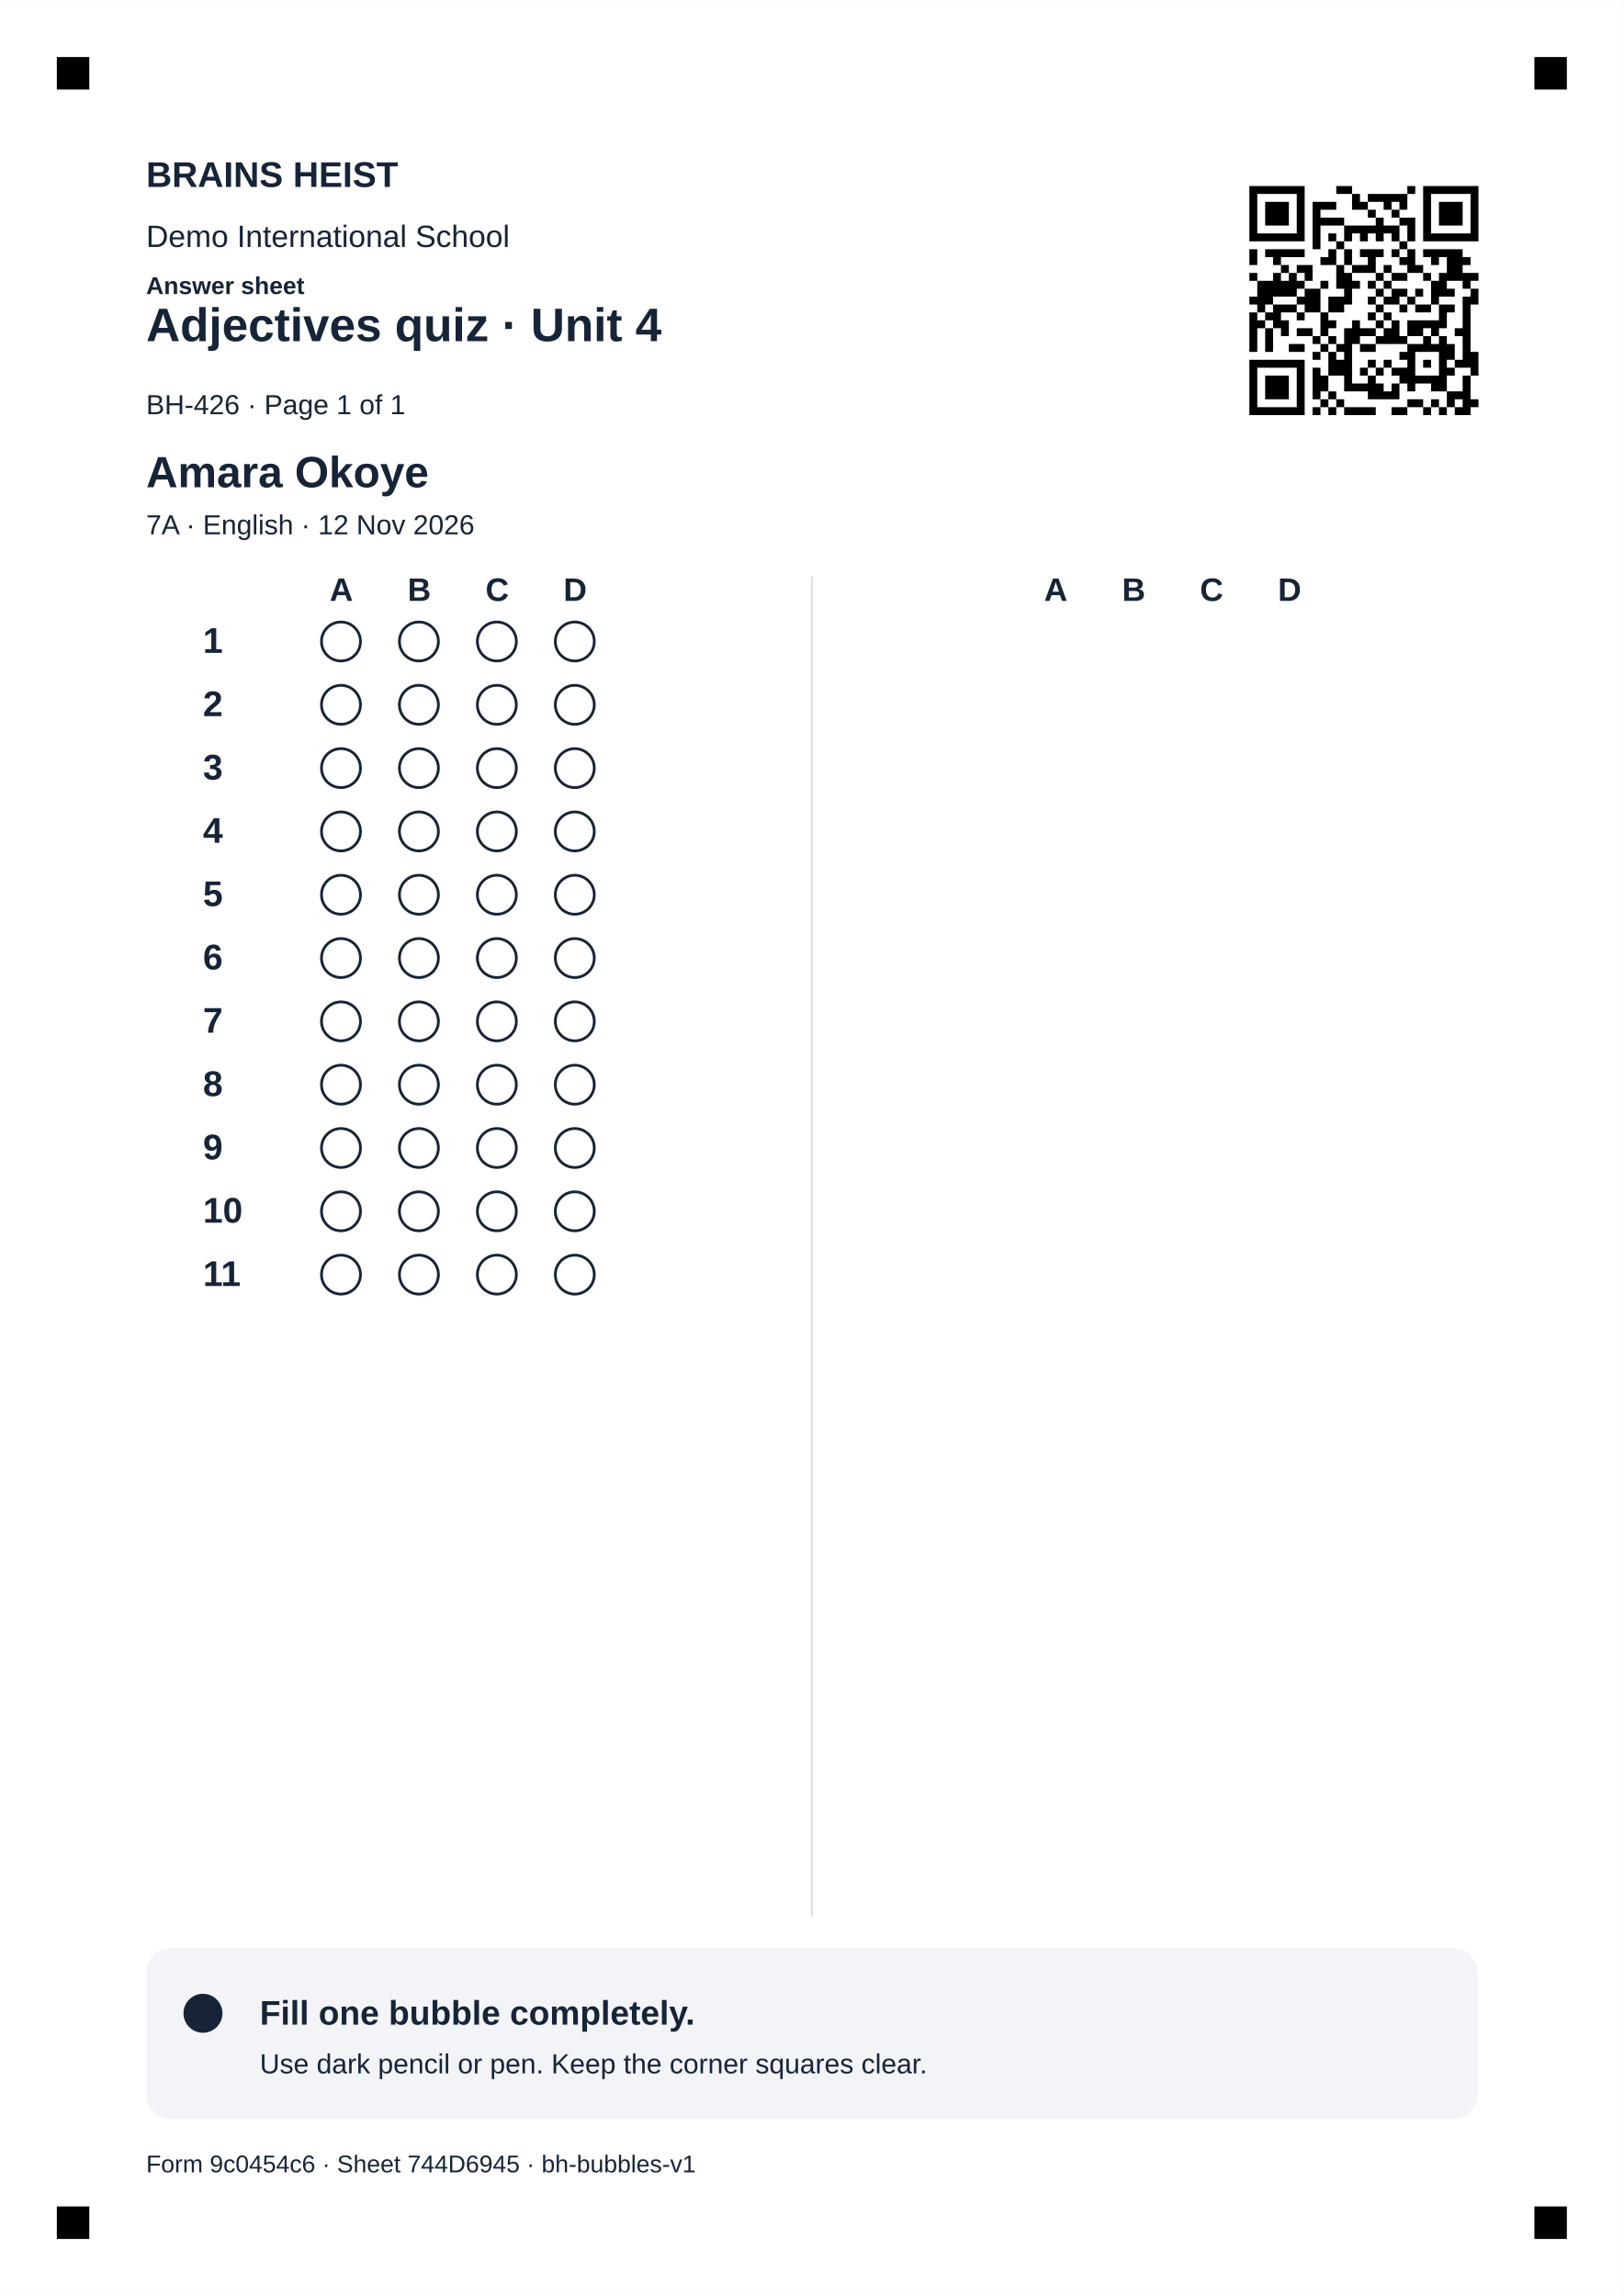
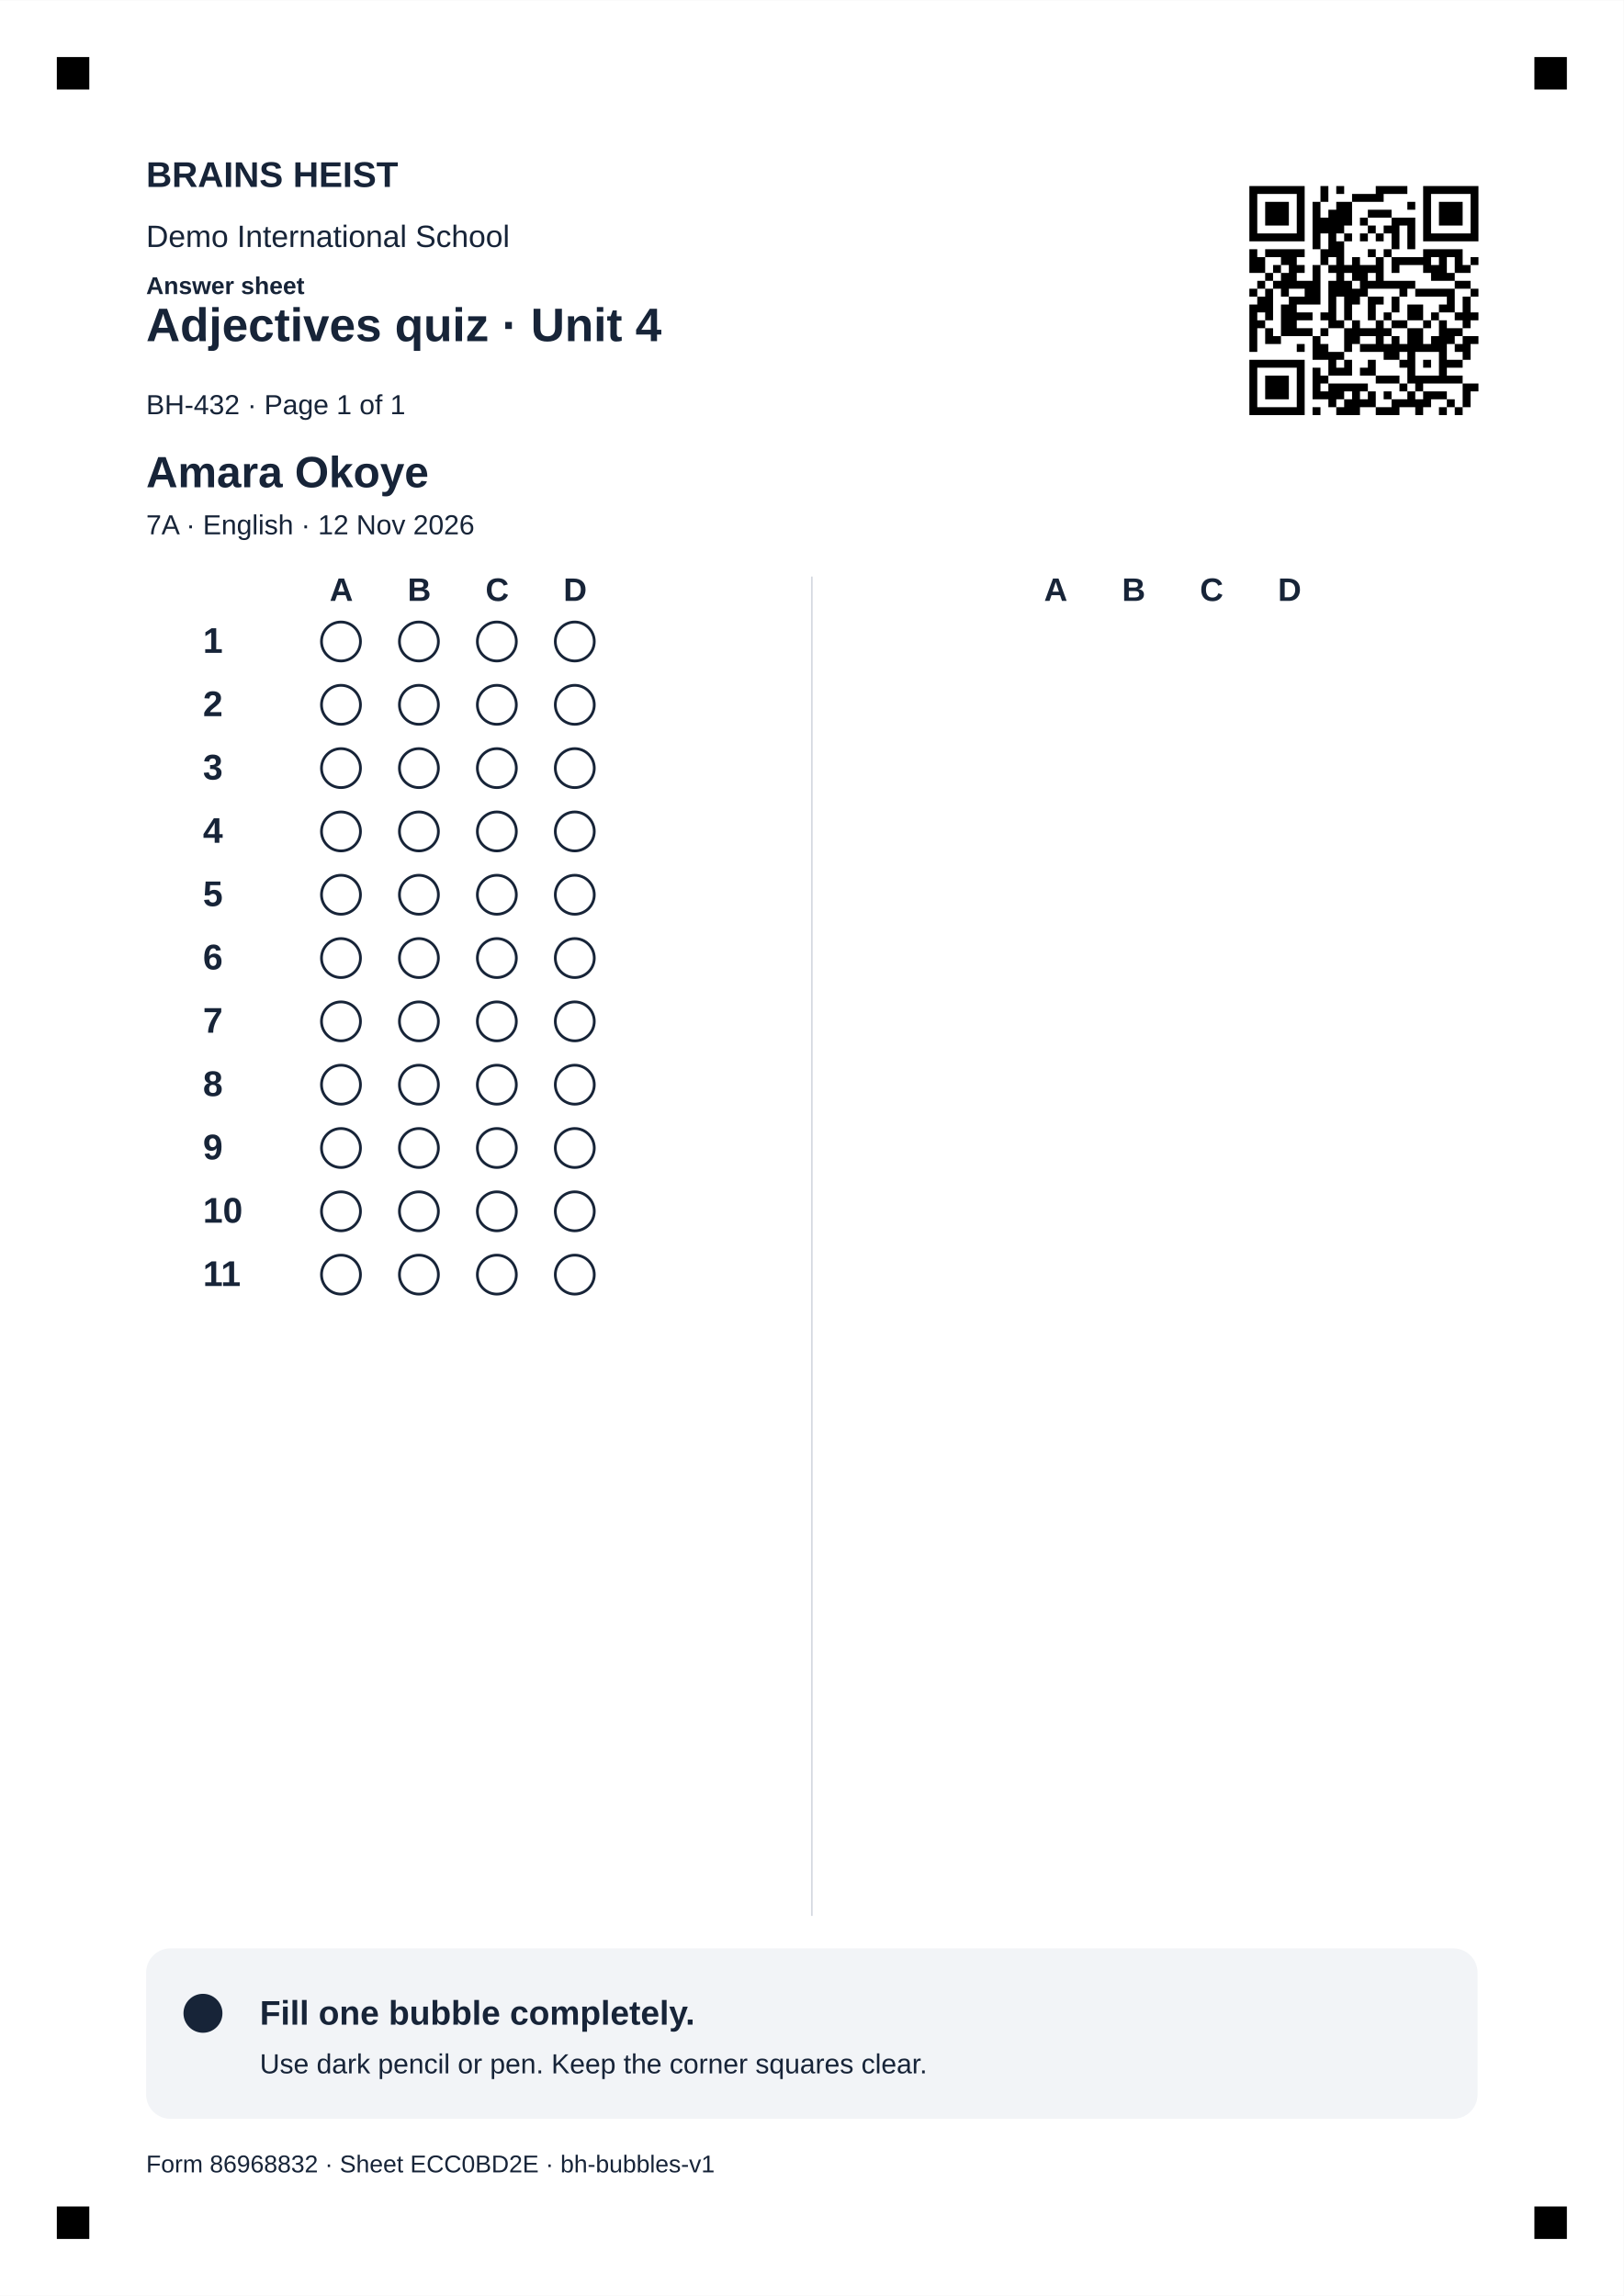
<svg xmlns="http://www.w3.org/2000/svg" viewBox="0 0 1000 1414" width="210mm" height="297mm" role="img" aria-label="Answer sheet for Amara Okoye" style="font-family:Arial,sans-serif;background:white">
  <rect width="1000" height="1414" fill="white" />
  <rect x="35" y="35" width="20" height="20" fill="black" />
  <rect x="945" y="35" width="20" height="20" fill="black" />
  <rect x="945" y="1359" width="20" height="20" fill="black" />
  <rect x="35" y="1359" width="20" height="20" fill="black" />
  <text x="90" y="115" font-size="22" font-weight="800" fill="#172438">BRAINS HEIST</text>
  <text x="90" y="152" font-size="19" font-weight="400" fill="#172438">Demo International School</text>
  <text x="90" y="181" font-size="15" font-weight="700" fill="#172438">Answer sheet</text>
  <text x="90" y="210" font-size="29" font-weight="700" fill="#172438">Adjectives quiz · Unit 4</text>
-   <text x="90" y="255" font-size="17" font-weight="400" fill="#172438">BH-426 · Page 1 of 1</text>
-   <path d="M769.459 114.459h4.865v4.865h-4.865zM774.324 114.459h4.865v4.865h-4.865zM779.189 114.459h4.865v4.865h-4.865zM784.054 114.459h4.865v4.865h-4.865zM788.919 114.459h4.865v4.865h-4.865zM793.784 114.459h4.865v4.865h-4.865zM798.649 114.459h4.865v4.865h-4.865zM822.973 114.459h4.865v4.865h-4.865zM827.838 114.459h4.865v4.865h-4.865zM866.757 114.459h4.865v4.865h-4.865zM876.486 114.459h4.865v4.865h-4.865zM881.351 114.459h4.865v4.865h-4.865zM886.216 114.459h4.865v4.865h-4.865zM891.081 114.459h4.865v4.865h-4.865zM895.946 114.459h4.865v4.865h-4.865zM900.811 114.459h4.865v4.865h-4.865zM905.676 114.459h4.865v4.865h-4.865zM769.459 119.324h4.865v4.865h-4.865zM798.649 119.324h4.865v4.865h-4.865zM832.703 119.324h4.865v4.865h-4.865zM842.432 119.324h4.865v4.865h-4.865zM847.297 119.324h4.865v4.865h-4.865zM852.162 119.324h4.865v4.865h-4.865zM857.027 119.324h4.865v4.865h-4.865zM861.892 119.324h4.865v4.865h-4.865zM876.486 119.324h4.865v4.865h-4.865zM905.676 119.324h4.865v4.865h-4.865zM769.459 124.189h4.865v4.865h-4.865zM779.189 124.189h4.865v4.865h-4.865zM784.054 124.189h4.865v4.865h-4.865zM788.919 124.189h4.865v4.865h-4.865zM798.649 124.189h4.865v4.865h-4.865zM808.378 124.189h4.865v4.865h-4.865zM813.243 124.189h4.865v4.865h-4.865zM818.108 124.189h4.865v4.865h-4.865zM832.703 124.189h4.865v4.865h-4.865zM837.568 124.189h4.865v4.865h-4.865zM852.162 124.189h4.865v4.865h-4.865zM861.892 124.189h4.865v4.865h-4.865zM876.486 124.189h4.865v4.865h-4.865zM886.216 124.189h4.865v4.865h-4.865zM891.081 124.189h4.865v4.865h-4.865zM895.946 124.189h4.865v4.865h-4.865zM905.676 124.189h4.865v4.865h-4.865zM769.459 129.054h4.865v4.865h-4.865zM779.189 129.054h4.865v4.865h-4.865zM784.054 129.054h4.865v4.865h-4.865zM788.919 129.054h4.865v4.865h-4.865zM798.649 129.054h4.865v4.865h-4.865zM808.378 129.054h4.865v4.865h-4.865zM842.432 129.054h4.865v4.865h-4.865zM857.027 129.054h4.865v4.865h-4.865zM876.486 129.054h4.865v4.865h-4.865zM886.216 129.054h4.865v4.865h-4.865zM891.081 129.054h4.865v4.865h-4.865zM895.946 129.054h4.865v4.865h-4.865zM905.676 129.054h4.865v4.865h-4.865zM769.459 133.919h4.865v4.865h-4.865zM779.189 133.919h4.865v4.865h-4.865zM784.054 133.919h4.865v4.865h-4.865zM788.919 133.919h4.865v4.865h-4.865zM798.649 133.919h4.865v4.865h-4.865zM808.378 133.919h4.865v4.865h-4.865zM813.243 133.919h4.865v4.865h-4.865zM818.108 133.919h4.865v4.865h-4.865zM822.973 133.919h4.865v4.865h-4.865zM847.297 133.919h4.865v4.865h-4.865zM861.892 133.919h4.865v4.865h-4.865zM866.757 133.919h4.865v4.865h-4.865zM876.486 133.919h4.865v4.865h-4.865zM886.216 133.919h4.865v4.865h-4.865zM891.081 133.919h4.865v4.865h-4.865zM895.946 133.919h4.865v4.865h-4.865zM905.676 133.919h4.865v4.865h-4.865zM769.459 138.784h4.865v4.865h-4.865zM798.649 138.784h4.865v4.865h-4.865zM808.378 138.784h4.865v4.865h-4.865zM827.838 138.784h4.865v4.865h-4.865zM832.703 138.784h4.865v4.865h-4.865zM837.568 138.784h4.865v4.865h-4.865zM842.432 138.784h4.865v4.865h-4.865zM847.297 138.784h4.865v4.865h-4.865zM852.162 138.784h4.865v4.865h-4.865zM857.027 138.784h4.865v4.865h-4.865zM866.757 138.784h4.865v4.865h-4.865zM876.486 138.784h4.865v4.865h-4.865zM905.676 138.784h4.865v4.865h-4.865zM769.459 143.649h4.865v4.865h-4.865zM774.324 143.649h4.865v4.865h-4.865zM779.189 143.649h4.865v4.865h-4.865zM784.054 143.649h4.865v4.865h-4.865zM788.919 143.649h4.865v4.865h-4.865zM793.784 143.649h4.865v4.865h-4.865zM798.649 143.649h4.865v4.865h-4.865zM808.378 143.649h4.865v4.865h-4.865zM818.108 143.649h4.865v4.865h-4.865zM827.838 143.649h4.865v4.865h-4.865zM837.568 143.649h4.865v4.865h-4.865zM847.297 143.649h4.865v4.865h-4.865zM857.027 143.649h4.865v4.865h-4.865zM866.757 143.649h4.865v4.865h-4.865zM876.486 143.649h4.865v4.865h-4.865zM881.351 143.649h4.865v4.865h-4.865zM886.216 143.649h4.865v4.865h-4.865zM891.081 143.649h4.865v4.865h-4.865zM895.946 143.649h4.865v4.865h-4.865zM900.811 143.649h4.865v4.865h-4.865zM905.676 143.649h4.865v4.865h-4.865zM808.378 148.514h4.865v4.865h-4.865zM822.973 148.514h4.865v4.865h-4.865zM861.892 148.514h4.865v4.865h-4.865zM769.459 153.378h4.865v4.865h-4.865zM779.189 153.378h4.865v4.865h-4.865zM784.054 153.378h4.865v4.865h-4.865zM788.919 153.378h4.865v4.865h-4.865zM793.784 153.378h4.865v4.865h-4.865zM798.649 153.378h4.865v4.865h-4.865zM818.108 153.378h4.865v4.865h-4.865zM827.838 153.378h4.865v4.865h-4.865zM837.568 153.378h4.865v4.865h-4.865zM842.432 153.378h4.865v4.865h-4.865zM847.297 153.378h4.865v4.865h-4.865zM857.027 153.378h4.865v4.865h-4.865zM866.757 153.378h4.865v4.865h-4.865zM876.486 153.378h4.865v4.865h-4.865zM881.351 153.378h4.865v4.865h-4.865zM886.216 153.378h4.865v4.865h-4.865zM891.081 153.378h4.865v4.865h-4.865zM895.946 153.378h4.865v4.865h-4.865zM769.459 158.243h4.865v4.865h-4.865zM784.054 158.243h4.865v4.865h-4.865zM813.243 158.243h4.865v4.865h-4.865zM818.108 158.243h4.865v4.865h-4.865zM827.838 158.243h4.865v4.865h-4.865zM842.432 158.243h4.865v4.865h-4.865zM861.892 158.243h4.865v4.865h-4.865zM866.757 158.243h4.865v4.865h-4.865zM881.351 158.243h4.865v4.865h-4.865zM891.081 158.243h4.865v4.865h-4.865zM895.946 158.243h4.865v4.865h-4.865zM900.811 158.243h4.865v4.865h-4.865zM788.919 163.108h4.865v4.865h-4.865zM798.649 163.108h4.865v4.865h-4.865zM803.514 163.108h4.865v4.865h-4.865zM822.973 163.108h4.865v4.865h-4.865zM832.703 163.108h4.865v4.865h-4.865zM837.568 163.108h4.865v4.865h-4.865zM842.432 163.108h4.865v4.865h-4.865zM852.162 163.108h4.865v4.865h-4.865zM866.757 163.108h4.865v4.865h-4.865zM871.622 163.108h4.865v4.865h-4.865zM891.081 163.108h4.865v4.865h-4.865zM895.946 163.108h4.865v4.865h-4.865zM769.459 167.973h4.865v4.865h-4.865zM784.054 167.973h4.865v4.865h-4.865zM793.784 167.973h4.865v4.865h-4.865zM803.514 167.973h4.865v4.865h-4.865zM822.973 167.973h4.865v4.865h-4.865zM827.838 167.973h4.865v4.865h-4.865zM847.297 167.973h4.865v4.865h-4.865zM857.027 167.973h4.865v4.865h-4.865zM861.892 167.973h4.865v4.865h-4.865zM876.486 167.973h4.865v4.865h-4.865zM886.216 167.973h4.865v4.865h-4.865zM891.081 167.973h4.865v4.865h-4.865zM895.946 167.973h4.865v4.865h-4.865zM900.811 167.973h4.865v4.865h-4.865zM905.676 167.973h4.865v4.865h-4.865zM774.324 172.838h4.865v4.865h-4.865zM779.189 172.838h4.865v4.865h-4.865zM784.054 172.838h4.865v4.865h-4.865zM788.919 172.838h4.865v4.865h-4.865zM793.784 172.838h4.865v4.865h-4.865zM798.649 172.838h4.865v4.865h-4.865zM813.243 172.838h4.865v4.865h-4.865zM822.973 172.838h4.865v4.865h-4.865zM827.838 172.838h4.865v4.865h-4.865zM832.703 172.838h4.865v4.865h-4.865zM842.432 172.838h4.865v4.865h-4.865zM852.162 172.838h4.865v4.865h-4.865zM881.351 172.838h4.865v4.865h-4.865zM886.216 172.838h4.865v4.865h-4.865zM900.811 172.838h4.865v4.865h-4.865zM774.324 177.703h4.865v4.865h-4.865zM779.189 177.703h4.865v4.865h-4.865zM784.054 177.703h4.865v4.865h-4.865zM788.919 177.703h4.865v4.865h-4.865zM793.784 177.703h4.865v4.865h-4.865zM803.514 177.703h4.865v4.865h-4.865zM808.378 177.703h4.865v4.865h-4.865zM827.838 177.703h4.865v4.865h-4.865zM847.297 177.703h4.865v4.865h-4.865zM857.027 177.703h4.865v4.865h-4.865zM861.892 177.703h4.865v4.865h-4.865zM871.622 177.703h4.865v4.865h-4.865zM881.351 177.703h4.865v4.865h-4.865zM886.216 177.703h4.865v4.865h-4.865zM891.081 177.703h4.865v4.865h-4.865zM905.676 177.703h4.865v4.865h-4.865zM769.459 182.568h4.865v4.865h-4.865zM774.324 182.568h4.865v4.865h-4.865zM779.189 182.568h4.865v4.865h-4.865zM798.649 182.568h4.865v4.865h-4.865zM803.514 182.568h4.865v4.865h-4.865zM808.378 182.568h4.865v4.865h-4.865zM818.108 182.568h4.865v4.865h-4.865zM822.973 182.568h4.865v4.865h-4.865zM827.838 182.568h4.865v4.865h-4.865zM842.432 182.568h4.865v4.865h-4.865zM852.162 182.568h4.865v4.865h-4.865zM857.027 182.568h4.865v4.865h-4.865zM866.757 182.568h4.865v4.865h-4.865zM881.351 182.568h4.865v4.865h-4.865zM900.811 182.568h4.865v4.865h-4.865zM905.676 182.568h4.865v4.865h-4.865zM774.324 187.432h4.865v4.865h-4.865zM784.054 187.432h4.865v4.865h-4.865zM788.919 187.432h4.865v4.865h-4.865zM793.784 187.432h4.865v4.865h-4.865zM803.514 187.432h4.865v4.865h-4.865zM808.378 187.432h4.865v4.865h-4.865zM818.108 187.432h4.865v4.865h-4.865zM822.973 187.432h4.865v4.865h-4.865zM847.297 187.432h4.865v4.865h-4.865zM861.892 187.432h4.865v4.865h-4.865zM871.622 187.432h4.865v4.865h-4.865zM876.486 187.432h4.865v4.865h-4.865zM886.216 187.432h4.865v4.865h-4.865zM891.081 187.432h4.865v4.865h-4.865zM900.811 187.432h4.865v4.865h-4.865zM769.459 192.297h4.865v4.865h-4.865zM779.189 192.297h4.865v4.865h-4.865zM784.054 192.297h4.865v4.865h-4.865zM798.649 192.297h4.865v4.865h-4.865zM813.243 192.297h4.865v4.865h-4.865zM842.432 192.297h4.865v4.865h-4.865zM852.162 192.297h4.865v4.865h-4.865zM886.216 192.297h4.865v4.865h-4.865zM900.811 192.297h4.865v4.865h-4.865zM769.459 197.162h4.865v4.865h-4.865zM774.324 197.162h4.865v4.865h-4.865zM784.054 197.162h4.865v4.865h-4.865zM788.919 197.162h4.865v4.865h-4.865zM813.243 197.162h4.865v4.865h-4.865zM818.108 197.162h4.865v4.865h-4.865zM832.703 197.162h4.865v4.865h-4.865zM847.297 197.162h4.865v4.865h-4.865zM857.027 197.162h4.865v4.865h-4.865zM866.757 197.162h4.865v4.865h-4.865zM871.622 197.162h4.865v4.865h-4.865zM876.486 197.162h4.865v4.865h-4.865zM881.351 197.162h4.865v4.865h-4.865zM886.216 197.162h4.865v4.865h-4.865zM900.811 197.162h4.865v4.865h-4.865zM769.459 202.027h4.865v4.865h-4.865zM779.189 202.027h4.865v4.865h-4.865zM788.919 202.027h4.865v4.865h-4.865zM798.649 202.027h4.865v4.865h-4.865zM803.514 202.027h4.865v4.865h-4.865zM813.243 202.027h4.865v4.865h-4.865zM827.838 202.027h4.865v4.865h-4.865zM832.703 202.027h4.865v4.865h-4.865zM837.568 202.027h4.865v4.865h-4.865zM842.432 202.027h4.865v4.865h-4.865zM852.162 202.027h4.865v4.865h-4.865zM857.027 202.027h4.865v4.865h-4.865zM866.757 202.027h4.865v4.865h-4.865zM871.622 202.027h4.865v4.865h-4.865zM881.351 202.027h4.865v4.865h-4.865zM895.946 202.027h4.865v4.865h-4.865zM900.811 202.027h4.865v4.865h-4.865zM769.459 206.892h4.865v4.865h-4.865zM779.189 206.892h4.865v4.865h-4.865zM808.378 206.892h4.865v4.865h-4.865zM818.108 206.892h4.865v4.865h-4.865zM827.838 206.892h4.865v4.865h-4.865zM832.703 206.892h4.865v4.865h-4.865zM847.297 206.892h4.865v4.865h-4.865zM852.162 206.892h4.865v4.865h-4.865zM857.027 206.892h4.865v4.865h-4.865zM861.892 206.892h4.865v4.865h-4.865zM876.486 206.892h4.865v4.865h-4.865zM886.216 206.892h4.865v4.865h-4.865zM900.811 206.892h4.865v4.865h-4.865zM769.459 211.757h4.865v4.865h-4.865zM779.189 211.757h4.865v4.865h-4.865zM793.784 211.757h4.865v4.865h-4.865zM798.649 211.757h4.865v4.865h-4.865zM813.243 211.757h4.865v4.865h-4.865zM822.973 211.757h4.865v4.865h-4.865zM827.838 211.757h4.865v4.865h-4.865zM837.568 211.757h4.865v4.865h-4.865zM842.432 211.757h4.865v4.865h-4.865zM866.757 211.757h4.865v4.865h-4.865zM871.622 211.757h4.865v4.865h-4.865zM876.486 211.757h4.865v4.865h-4.865zM881.351 211.757h4.865v4.865h-4.865zM886.216 211.757h4.865v4.865h-4.865zM891.081 211.757h4.865v4.865h-4.865zM900.811 211.757h4.865v4.865h-4.865zM808.378 216.622h4.865v4.865h-4.865zM818.108 216.622h4.865v4.865h-4.865zM827.838 216.622h4.865v4.865h-4.865zM861.892 216.622h4.865v4.865h-4.865zM866.757 216.622h4.865v4.865h-4.865zM886.216 216.622h4.865v4.865h-4.865zM891.081 216.622h4.865v4.865h-4.865zM900.811 216.622h4.865v4.865h-4.865zM905.676 216.622h4.865v4.865h-4.865zM769.459 221.486h4.865v4.865h-4.865zM774.324 221.486h4.865v4.865h-4.865zM779.189 221.486h4.865v4.865h-4.865zM784.054 221.486h4.865v4.865h-4.865zM788.919 221.486h4.865v4.865h-4.865zM793.784 221.486h4.865v4.865h-4.865zM798.649 221.486h4.865v4.865h-4.865zM818.108 221.486h4.865v4.865h-4.865zM822.973 221.486h4.865v4.865h-4.865zM827.838 221.486h4.865v4.865h-4.865zM842.432 221.486h4.865v4.865h-4.865zM852.162 221.486h4.865v4.865h-4.865zM866.757 221.486h4.865v4.865h-4.865zM876.486 221.486h4.865v4.865h-4.865zM886.216 221.486h4.865v4.865h-4.865zM895.946 221.486h4.865v4.865h-4.865zM900.811 221.486h4.865v4.865h-4.865zM905.676 221.486h4.865v4.865h-4.865zM769.459 226.351h4.865v4.865h-4.865zM798.649 226.351h4.865v4.865h-4.865zM808.378 226.351h4.865v4.865h-4.865zM818.108 226.351h4.865v4.865h-4.865zM822.973 226.351h4.865v4.865h-4.865zM827.838 226.351h4.865v4.865h-4.865zM837.568 226.351h4.865v4.865h-4.865zM847.297 226.351h4.865v4.865h-4.865zM857.027 226.351h4.865v4.865h-4.865zM861.892 226.351h4.865v4.865h-4.865zM866.757 226.351h4.865v4.865h-4.865zM886.216 226.351h4.865v4.865h-4.865zM891.081 226.351h4.865v4.865h-4.865zM905.676 226.351h4.865v4.865h-4.865zM769.459 231.216h4.865v4.865h-4.865zM779.189 231.216h4.865v4.865h-4.865zM784.054 231.216h4.865v4.865h-4.865zM788.919 231.216h4.865v4.865h-4.865zM798.649 231.216h4.865v4.865h-4.865zM808.378 231.216h4.865v4.865h-4.865zM813.243 231.216h4.865v4.865h-4.865zM827.838 231.216h4.865v4.865h-4.865zM842.432 231.216h4.865v4.865h-4.865zM861.892 231.216h4.865v4.865h-4.865zM866.757 231.216h4.865v4.865h-4.865zM871.622 231.216h4.865v4.865h-4.865zM876.486 231.216h4.865v4.865h-4.865zM881.351 231.216h4.865v4.865h-4.865zM886.216 231.216h4.865v4.865h-4.865zM900.811 231.216h4.865v4.865h-4.865zM769.459 236.081h4.865v4.865h-4.865zM779.189 236.081h4.865v4.865h-4.865zM784.054 236.081h4.865v4.865h-4.865zM788.919 236.081h4.865v4.865h-4.865zM798.649 236.081h4.865v4.865h-4.865zM808.378 236.081h4.865v4.865h-4.865zM813.243 236.081h4.865v4.865h-4.865zM827.838 236.081h4.865v4.865h-4.865zM832.703 236.081h4.865v4.865h-4.865zM837.568 236.081h4.865v4.865h-4.865zM842.432 236.081h4.865v4.865h-4.865zM847.297 236.081h4.865v4.865h-4.865zM857.027 236.081h4.865v4.865h-4.865zM866.757 236.081h4.865v4.865h-4.865zM881.351 236.081h4.865v4.865h-4.865zM886.216 236.081h4.865v4.865h-4.865zM900.811 236.081h4.865v4.865h-4.865zM769.459 240.946h4.865v4.865h-4.865zM779.189 240.946h4.865v4.865h-4.865zM784.054 240.946h4.865v4.865h-4.865zM788.919 240.946h4.865v4.865h-4.865zM798.649 240.946h4.865v4.865h-4.865zM808.378 240.946h4.865v4.865h-4.865zM818.108 240.946h4.865v4.865h-4.865zM842.432 240.946h4.865v4.865h-4.865zM847.297 240.946h4.865v4.865h-4.865zM852.162 240.946h4.865v4.865h-4.865zM857.027 240.946h4.865v4.865h-4.865zM891.081 240.946h4.865v4.865h-4.865zM895.946 240.946h4.865v4.865h-4.865zM900.811 240.946h4.865v4.865h-4.865zM769.459 245.811h4.865v4.865h-4.865zM798.649 245.811h4.865v4.865h-4.865zM813.243 245.811h4.865v4.865h-4.865zM822.973 245.811h4.865v4.865h-4.865zM866.757 245.811h4.865v4.865h-4.865zM871.622 245.811h4.865v4.865h-4.865zM881.351 245.811h4.865v4.865h-4.865zM891.081 245.811h4.865v4.865h-4.865zM900.811 245.811h4.865v4.865h-4.865zM905.676 245.811h4.865v4.865h-4.865zM769.459 250.676h4.865v4.865h-4.865zM774.324 250.676h4.865v4.865h-4.865zM779.189 250.676h4.865v4.865h-4.865zM784.054 250.676h4.865v4.865h-4.865zM788.919 250.676h4.865v4.865h-4.865zM793.784 250.676h4.865v4.865h-4.865zM798.649 250.676h4.865v4.865h-4.865zM808.378 250.676h4.865v4.865h-4.865zM818.108 250.676h4.865v4.865h-4.865zM827.838 250.676h4.865v4.865h-4.865zM832.703 250.676h4.865v4.865h-4.865zM837.568 250.676h4.865v4.865h-4.865zM842.432 250.676h4.865v4.865h-4.865zM857.027 250.676h4.865v4.865h-4.865zM861.892 250.676h4.865v4.865h-4.865zM876.486 250.676h4.865v4.865h-4.865zM886.216 250.676h4.865v4.865h-4.865zM895.946 250.676h4.865v4.865h-4.865zM900.811 250.676h4.865v4.865h-4.865z" fill="black" />
+   <text x="90" y="255" font-size="17" font-weight="400" fill="#172438">BH-432 · Page 1 of 1</text>
+   <path d="M769.459 114.459h4.865v4.865h-4.865zM774.324 114.459h4.865v4.865h-4.865zM779.189 114.459h4.865v4.865h-4.865zM784.054 114.459h4.865v4.865h-4.865zM788.919 114.459h4.865v4.865h-4.865zM793.784 114.459h4.865v4.865h-4.865zM798.649 114.459h4.865v4.865h-4.865zM813.243 114.459h4.865v4.865h-4.865zM822.973 114.459h4.865v4.865h-4.865zM847.297 114.459h4.865v4.865h-4.865zM852.162 114.459h4.865v4.865h-4.865zM857.027 114.459h4.865v4.865h-4.865zM861.892 114.459h4.865v4.865h-4.865zM876.486 114.459h4.865v4.865h-4.865zM881.351 114.459h4.865v4.865h-4.865zM886.216 114.459h4.865v4.865h-4.865zM891.081 114.459h4.865v4.865h-4.865zM895.946 114.459h4.865v4.865h-4.865zM900.811 114.459h4.865v4.865h-4.865zM905.676 114.459h4.865v4.865h-4.865zM769.459 119.324h4.865v4.865h-4.865zM798.649 119.324h4.865v4.865h-4.865zM813.243 119.324h4.865v4.865h-4.865zM832.703 119.324h4.865v4.865h-4.865zM837.568 119.324h4.865v4.865h-4.865zM842.432 119.324h4.865v4.865h-4.865zM847.297 119.324h4.865v4.865h-4.865zM876.486 119.324h4.865v4.865h-4.865zM905.676 119.324h4.865v4.865h-4.865zM769.459 124.189h4.865v4.865h-4.865zM779.189 124.189h4.865v4.865h-4.865zM784.054 124.189h4.865v4.865h-4.865zM788.919 124.189h4.865v4.865h-4.865zM798.649 124.189h4.865v4.865h-4.865zM808.378 124.189h4.865v4.865h-4.865zM822.973 124.189h4.865v4.865h-4.865zM827.838 124.189h4.865v4.865h-4.865zM866.757 124.189h4.865v4.865h-4.865zM876.486 124.189h4.865v4.865h-4.865zM886.216 124.189h4.865v4.865h-4.865zM891.081 124.189h4.865v4.865h-4.865zM895.946 124.189h4.865v4.865h-4.865zM905.676 124.189h4.865v4.865h-4.865zM769.459 129.054h4.865v4.865h-4.865zM779.189 129.054h4.865v4.865h-4.865zM784.054 129.054h4.865v4.865h-4.865zM788.919 129.054h4.865v4.865h-4.865zM798.649 129.054h4.865v4.865h-4.865zM808.378 129.054h4.865v4.865h-4.865zM818.108 129.054h4.865v4.865h-4.865zM822.973 129.054h4.865v4.865h-4.865zM827.838 129.054h4.865v4.865h-4.865zM842.432 129.054h4.865v4.865h-4.865zM847.297 129.054h4.865v4.865h-4.865zM852.162 129.054h4.865v4.865h-4.865zM876.486 129.054h4.865v4.865h-4.865zM886.216 129.054h4.865v4.865h-4.865zM891.081 129.054h4.865v4.865h-4.865zM895.946 129.054h4.865v4.865h-4.865zM905.676 129.054h4.865v4.865h-4.865zM769.459 133.919h4.865v4.865h-4.865zM779.189 133.919h4.865v4.865h-4.865zM784.054 133.919h4.865v4.865h-4.865zM788.919 133.919h4.865v4.865h-4.865zM798.649 133.919h4.865v4.865h-4.865zM808.378 133.919h4.865v4.865h-4.865zM813.243 133.919h4.865v4.865h-4.865zM818.108 133.919h4.865v4.865h-4.865zM822.973 133.919h4.865v4.865h-4.865zM827.838 133.919h4.865v4.865h-4.865zM837.568 133.919h4.865v4.865h-4.865zM857.027 133.919h4.865v4.865h-4.865zM861.892 133.919h4.865v4.865h-4.865zM866.757 133.919h4.865v4.865h-4.865zM876.486 133.919h4.865v4.865h-4.865zM886.216 133.919h4.865v4.865h-4.865zM891.081 133.919h4.865v4.865h-4.865zM895.946 133.919h4.865v4.865h-4.865zM905.676 133.919h4.865v4.865h-4.865zM769.459 138.784h4.865v4.865h-4.865zM798.649 138.784h4.865v4.865h-4.865zM808.378 138.784h4.865v4.865h-4.865zM813.243 138.784h4.865v4.865h-4.865zM818.108 138.784h4.865v4.865h-4.865zM822.973 138.784h4.865v4.865h-4.865zM842.432 138.784h4.865v4.865h-4.865zM852.162 138.784h4.865v4.865h-4.865zM857.027 138.784h4.865v4.865h-4.865zM866.757 138.784h4.865v4.865h-4.865zM876.486 138.784h4.865v4.865h-4.865zM905.676 138.784h4.865v4.865h-4.865zM769.459 143.649h4.865v4.865h-4.865zM774.324 143.649h4.865v4.865h-4.865zM779.189 143.649h4.865v4.865h-4.865zM784.054 143.649h4.865v4.865h-4.865zM788.919 143.649h4.865v4.865h-4.865zM793.784 143.649h4.865v4.865h-4.865zM798.649 143.649h4.865v4.865h-4.865zM808.378 143.649h4.865v4.865h-4.865zM818.108 143.649h4.865v4.865h-4.865zM827.838 143.649h4.865v4.865h-4.865zM837.568 143.649h4.865v4.865h-4.865zM847.297 143.649h4.865v4.865h-4.865zM857.027 143.649h4.865v4.865h-4.865zM866.757 143.649h4.865v4.865h-4.865zM876.486 143.649h4.865v4.865h-4.865zM881.351 143.649h4.865v4.865h-4.865zM886.216 143.649h4.865v4.865h-4.865zM891.081 143.649h4.865v4.865h-4.865zM895.946 143.649h4.865v4.865h-4.865zM900.811 143.649h4.865v4.865h-4.865zM905.676 143.649h4.865v4.865h-4.865zM808.378 148.514h4.865v4.865h-4.865zM818.108 148.514h4.865v4.865h-4.865zM822.973 148.514h4.865v4.865h-4.865zM857.027 148.514h4.865v4.865h-4.865zM866.757 148.514h4.865v4.865h-4.865zM769.459 153.378h4.865v4.865h-4.865zM779.189 153.378h4.865v4.865h-4.865zM784.054 153.378h4.865v4.865h-4.865zM788.919 153.378h4.865v4.865h-4.865zM793.784 153.378h4.865v4.865h-4.865zM798.649 153.378h4.865v4.865h-4.865zM813.243 153.378h4.865v4.865h-4.865zM818.108 153.378h4.865v4.865h-4.865zM822.973 153.378h4.865v4.865h-4.865zM842.432 153.378h4.865v4.865h-4.865zM852.162 153.378h4.865v4.865h-4.865zM876.486 153.378h4.865v4.865h-4.865zM881.351 153.378h4.865v4.865h-4.865zM886.216 153.378h4.865v4.865h-4.865zM891.081 153.378h4.865v4.865h-4.865zM895.946 153.378h4.865v4.865h-4.865zM769.459 158.243h4.865v4.865h-4.865zM774.324 158.243h4.865v4.865h-4.865zM788.919 158.243h4.865v4.865h-4.865zM793.784 158.243h4.865v4.865h-4.865zM813.243 158.243h4.865v4.865h-4.865zM822.973 158.243h4.865v4.865h-4.865zM832.703 158.243h4.865v4.865h-4.865zM847.297 158.243h4.865v4.865h-4.865zM857.027 158.243h4.865v4.865h-4.865zM861.892 158.243h4.865v4.865h-4.865zM866.757 158.243h4.865v4.865h-4.865zM871.622 158.243h4.865v4.865h-4.865zM876.486 158.243h4.865v4.865h-4.865zM886.216 158.243h4.865v4.865h-4.865zM895.946 158.243h4.865v4.865h-4.865zM905.676 158.243h4.865v4.865h-4.865zM769.459 163.108h4.865v4.865h-4.865zM774.324 163.108h4.865v4.865h-4.865zM784.054 163.108h4.865v4.865h-4.865zM793.784 163.108h4.865v4.865h-4.865zM798.649 163.108h4.865v4.865h-4.865zM808.378 163.108h4.865v4.865h-4.865zM818.108 163.108h4.865v4.865h-4.865zM822.973 163.108h4.865v4.865h-4.865zM827.838 163.108h4.865v4.865h-4.865zM832.703 163.108h4.865v4.865h-4.865zM837.568 163.108h4.865v4.865h-4.865zM842.432 163.108h4.865v4.865h-4.865zM847.297 163.108h4.865v4.865h-4.865zM857.027 163.108h4.865v4.865h-4.865zM876.486 163.108h4.865v4.865h-4.865zM881.351 163.108h4.865v4.865h-4.865zM886.216 163.108h4.865v4.865h-4.865zM895.946 163.108h4.865v4.865h-4.865zM900.811 163.108h4.865v4.865h-4.865zM779.189 167.973h4.865v4.865h-4.865zM788.919 167.973h4.865v4.865h-4.865zM793.784 167.973h4.865v4.865h-4.865zM808.378 167.973h4.865v4.865h-4.865zM822.973 167.973h4.865v4.865h-4.865zM832.703 167.973h4.865v4.865h-4.865zM837.568 167.973h4.865v4.865h-4.865zM847.297 167.973h4.865v4.865h-4.865zM881.351 167.973h4.865v4.865h-4.865zM886.216 167.973h4.865v4.865h-4.865zM891.081 167.973h4.865v4.865h-4.865zM774.324 172.838h4.865v4.865h-4.865zM784.054 172.838h4.865v4.865h-4.865zM788.919 172.838h4.865v4.865h-4.865zM793.784 172.838h4.865v4.865h-4.865zM798.649 172.838h4.865v4.865h-4.865zM803.514 172.838h4.865v4.865h-4.865zM808.378 172.838h4.865v4.865h-4.865zM818.108 172.838h4.865v4.865h-4.865zM822.973 172.838h4.865v4.865h-4.865zM827.838 172.838h4.865v4.865h-4.865zM837.568 172.838h4.865v4.865h-4.865zM842.432 172.838h4.865v4.865h-4.865zM847.297 172.838h4.865v4.865h-4.865zM852.162 172.838h4.865v4.865h-4.865zM857.027 172.838h4.865v4.865h-4.865zM861.892 172.838h4.865v4.865h-4.865zM866.757 172.838h4.865v4.865h-4.865zM895.946 172.838h4.865v4.865h-4.865zM900.811 172.838h4.865v4.865h-4.865zM769.459 177.703h4.865v4.865h-4.865zM779.189 177.703h4.865v4.865h-4.865zM788.919 177.703h4.865v4.865h-4.865zM803.514 177.703h4.865v4.865h-4.865zM808.378 177.703h4.865v4.865h-4.865zM818.108 177.703h4.865v4.865h-4.865zM822.973 177.703h4.865v4.865h-4.865zM827.838 177.703h4.865v4.865h-4.865zM832.703 177.703h4.865v4.865h-4.865zM837.568 177.703h4.865v4.865h-4.865zM861.892 177.703h4.865v4.865h-4.865zM871.622 177.703h4.865v4.865h-4.865zM876.486 177.703h4.865v4.865h-4.865zM881.351 177.703h4.865v4.865h-4.865zM886.216 177.703h4.865v4.865h-4.865zM891.081 177.703h4.865v4.865h-4.865zM905.676 177.703h4.865v4.865h-4.865zM774.324 182.568h4.865v4.865h-4.865zM779.189 182.568h4.865v4.865h-4.865zM793.784 182.568h4.865v4.865h-4.865zM798.649 182.568h4.865v4.865h-4.865zM803.514 182.568h4.865v4.865h-4.865zM808.378 182.568h4.865v4.865h-4.865zM818.108 182.568h4.865v4.865h-4.865zM827.838 182.568h4.865v4.865h-4.865zM832.703 182.568h4.865v4.865h-4.865zM842.432 182.568h4.865v4.865h-4.865zM847.297 182.568h4.865v4.865h-4.865zM857.027 182.568h4.865v4.865h-4.865zM891.081 182.568h4.865v4.865h-4.865zM900.811 182.568h4.865v4.865h-4.865zM769.459 187.432h4.865v4.865h-4.865zM774.324 187.432h4.865v4.865h-4.865zM779.189 187.432h4.865v4.865h-4.865zM788.919 187.432h4.865v4.865h-4.865zM793.784 187.432h4.865v4.865h-4.865zM818.108 187.432h4.865v4.865h-4.865zM827.838 187.432h4.865v4.865h-4.865zM842.432 187.432h4.865v4.865h-4.865zM857.027 187.432h4.865v4.865h-4.865zM866.757 187.432h4.865v4.865h-4.865zM871.622 187.432h4.865v4.865h-4.865zM886.216 187.432h4.865v4.865h-4.865zM891.081 187.432h4.865v4.865h-4.865zM900.811 187.432h4.865v4.865h-4.865zM769.459 192.297h4.865v4.865h-4.865zM779.189 192.297h4.865v4.865h-4.865zM788.919 192.297h4.865v4.865h-4.865zM793.784 192.297h4.865v4.865h-4.865zM798.649 192.297h4.865v4.865h-4.865zM803.514 192.297h4.865v4.865h-4.865zM813.243 192.297h4.865v4.865h-4.865zM818.108 192.297h4.865v4.865h-4.865zM827.838 192.297h4.865v4.865h-4.865zM842.432 192.297h4.865v4.865h-4.865zM852.162 192.297h4.865v4.865h-4.865zM866.757 192.297h4.865v4.865h-4.865zM871.622 192.297h4.865v4.865h-4.865zM881.351 192.297h4.865v4.865h-4.865zM895.946 192.297h4.865v4.865h-4.865zM900.811 192.297h4.865v4.865h-4.865zM905.676 192.297h4.865v4.865h-4.865zM769.459 197.162h4.865v4.865h-4.865zM774.324 197.162h4.865v4.865h-4.865zM788.919 197.162h4.865v4.865h-4.865zM793.784 197.162h4.865v4.865h-4.865zM818.108 197.162h4.865v4.865h-4.865zM822.973 197.162h4.865v4.865h-4.865zM832.703 197.162h4.865v4.865h-4.865zM847.297 197.162h4.865v4.865h-4.865zM857.027 197.162h4.865v4.865h-4.865zM861.892 197.162h4.865v4.865h-4.865zM876.486 197.162h4.865v4.865h-4.865zM886.216 197.162h4.865v4.865h-4.865zM900.811 197.162h4.865v4.865h-4.865zM769.459 202.027h4.865v4.865h-4.865zM779.189 202.027h4.865v4.865h-4.865zM788.919 202.027h4.865v4.865h-4.865zM793.784 202.027h4.865v4.865h-4.865zM798.649 202.027h4.865v4.865h-4.865zM803.514 202.027h4.865v4.865h-4.865zM813.243 202.027h4.865v4.865h-4.865zM827.838 202.027h4.865v4.865h-4.865zM832.703 202.027h4.865v4.865h-4.865zM837.568 202.027h4.865v4.865h-4.865zM842.432 202.027h4.865v4.865h-4.865zM847.297 202.027h4.865v4.865h-4.865zM852.162 202.027h4.865v4.865h-4.865zM866.757 202.027h4.865v4.865h-4.865zM871.622 202.027h4.865v4.865h-4.865zM886.216 202.027h4.865v4.865h-4.865zM891.081 202.027h4.865v4.865h-4.865zM895.946 202.027h4.865v4.865h-4.865zM769.459 206.892h4.865v4.865h-4.865zM779.189 206.892h4.865v4.865h-4.865zM784.054 206.892h4.865v4.865h-4.865zM808.378 206.892h4.865v4.865h-4.865zM827.838 206.892h4.865v4.865h-4.865zM832.703 206.892h4.865v4.865h-4.865zM847.297 206.892h4.865v4.865h-4.865zM857.027 206.892h4.865v4.865h-4.865zM866.757 206.892h4.865v4.865h-4.865zM871.622 206.892h4.865v4.865h-4.865zM881.351 206.892h4.865v4.865h-4.865zM886.216 206.892h4.865v4.865h-4.865zM891.081 206.892h4.865v4.865h-4.865zM900.811 206.892h4.865v4.865h-4.865zM905.676 206.892h4.865v4.865h-4.865zM769.459 211.757h4.865v4.865h-4.865zM798.649 211.757h4.865v4.865h-4.865zM808.378 211.757h4.865v4.865h-4.865zM813.243 211.757h4.865v4.865h-4.865zM827.838 211.757h4.865v4.865h-4.865zM837.568 211.757h4.865v4.865h-4.865zM842.432 211.757h4.865v4.865h-4.865zM847.297 211.757h4.865v4.865h-4.865zM852.162 211.757h4.865v4.865h-4.865zM857.027 211.757h4.865v4.865h-4.865zM861.892 211.757h4.865v4.865h-4.865zM866.757 211.757h4.865v4.865h-4.865zM871.622 211.757h4.865v4.865h-4.865zM876.486 211.757h4.865v4.865h-4.865zM881.351 211.757h4.865v4.865h-4.865zM886.216 211.757h4.865v4.865h-4.865zM895.946 211.757h4.865v4.865h-4.865zM900.811 211.757h4.865v4.865h-4.865zM808.378 216.622h4.865v4.865h-4.865zM813.243 216.622h4.865v4.865h-4.865zM818.108 216.622h4.865v4.865h-4.865zM822.973 216.622h4.865v4.865h-4.865zM852.162 216.622h4.865v4.865h-4.865zM857.027 216.622h4.865v4.865h-4.865zM866.757 216.622h4.865v4.865h-4.865zM886.216 216.622h4.865v4.865h-4.865zM900.811 216.622h4.865v4.865h-4.865zM769.459 221.486h4.865v4.865h-4.865zM774.324 221.486h4.865v4.865h-4.865zM779.189 221.486h4.865v4.865h-4.865zM784.054 221.486h4.865v4.865h-4.865zM788.919 221.486h4.865v4.865h-4.865zM793.784 221.486h4.865v4.865h-4.865zM798.649 221.486h4.865v4.865h-4.865zM818.108 221.486h4.865v4.865h-4.865zM827.838 221.486h4.865v4.865h-4.865zM842.432 221.486h4.865v4.865h-4.865zM861.892 221.486h4.865v4.865h-4.865zM866.757 221.486h4.865v4.865h-4.865zM876.486 221.486h4.865v4.865h-4.865zM886.216 221.486h4.865v4.865h-4.865zM891.081 221.486h4.865v4.865h-4.865zM895.946 221.486h4.865v4.865h-4.865zM769.459 226.351h4.865v4.865h-4.865zM798.649 226.351h4.865v4.865h-4.865zM808.378 226.351h4.865v4.865h-4.865zM818.108 226.351h4.865v4.865h-4.865zM822.973 226.351h4.865v4.865h-4.865zM827.838 226.351h4.865v4.865h-4.865zM837.568 226.351h4.865v4.865h-4.865zM842.432 226.351h4.865v4.865h-4.865zM866.757 226.351h4.865v4.865h-4.865zM886.216 226.351h4.865v4.865h-4.865zM769.459 231.216h4.865v4.865h-4.865zM779.189 231.216h4.865v4.865h-4.865zM784.054 231.216h4.865v4.865h-4.865zM788.919 231.216h4.865v4.865h-4.865zM798.649 231.216h4.865v4.865h-4.865zM808.378 231.216h4.865v4.865h-4.865zM813.243 231.216h4.865v4.865h-4.865zM847.297 231.216h4.865v4.865h-4.865zM852.162 231.216h4.865v4.865h-4.865zM857.027 231.216h4.865v4.865h-4.865zM866.757 231.216h4.865v4.865h-4.865zM871.622 231.216h4.865v4.865h-4.865zM876.486 231.216h4.865v4.865h-4.865zM881.351 231.216h4.865v4.865h-4.865zM886.216 231.216h4.865v4.865h-4.865zM891.081 231.216h4.865v4.865h-4.865zM895.946 231.216h4.865v4.865h-4.865zM769.459 236.081h4.865v4.865h-4.865zM779.189 236.081h4.865v4.865h-4.865zM784.054 236.081h4.865v4.865h-4.865zM788.919 236.081h4.865v4.865h-4.865zM798.649 236.081h4.865v4.865h-4.865zM808.378 236.081h4.865v4.865h-4.865zM818.108 236.081h4.865v4.865h-4.865zM822.973 236.081h4.865v4.865h-4.865zM827.838 236.081h4.865v4.865h-4.865zM832.703 236.081h4.865v4.865h-4.865zM837.568 236.081h4.865v4.865h-4.865zM861.892 236.081h4.865v4.865h-4.865zM871.622 236.081h4.865v4.865h-4.865zM900.811 236.081h4.865v4.865h-4.865zM905.676 236.081h4.865v4.865h-4.865zM769.459 240.946h4.865v4.865h-4.865zM779.189 240.946h4.865v4.865h-4.865zM784.054 240.946h4.865v4.865h-4.865zM788.919 240.946h4.865v4.865h-4.865zM798.649 240.946h4.865v4.865h-4.865zM808.378 240.946h4.865v4.865h-4.865zM813.243 240.946h4.865v4.865h-4.865zM818.108 240.946h4.865v4.865h-4.865zM822.973 240.946h4.865v4.865h-4.865zM832.703 240.946h4.865v4.865h-4.865zM842.432 240.946h4.865v4.865h-4.865zM852.162 240.946h4.865v4.865h-4.865zM866.757 240.946h4.865v4.865h-4.865zM876.486 240.946h4.865v4.865h-4.865zM881.351 240.946h4.865v4.865h-4.865zM886.216 240.946h4.865v4.865h-4.865zM900.811 240.946h4.865v4.865h-4.865zM769.459 245.811h4.865v4.865h-4.865zM798.649 245.811h4.865v4.865h-4.865zM818.108 245.811h4.865v4.865h-4.865zM827.838 245.811h4.865v4.865h-4.865zM832.703 245.811h4.865v4.865h-4.865zM837.568 245.811h4.865v4.865h-4.865zM842.432 245.811h4.865v4.865h-4.865zM857.027 245.811h4.865v4.865h-4.865zM861.892 245.811h4.865v4.865h-4.865zM866.757 245.811h4.865v4.865h-4.865zM871.622 245.811h4.865v4.865h-4.865zM876.486 245.811h4.865v4.865h-4.865zM891.081 245.811h4.865v4.865h-4.865zM900.811 245.811h4.865v4.865h-4.865zM769.459 250.676h4.865v4.865h-4.865zM774.324 250.676h4.865v4.865h-4.865zM779.189 250.676h4.865v4.865h-4.865zM784.054 250.676h4.865v4.865h-4.865zM788.919 250.676h4.865v4.865h-4.865zM793.784 250.676h4.865v4.865h-4.865zM798.649 250.676h4.865v4.865h-4.865zM808.378 250.676h4.865v4.865h-4.865zM822.973 250.676h4.865v4.865h-4.865zM827.838 250.676h4.865v4.865h-4.865zM832.703 250.676h4.865v4.865h-4.865zM847.297 250.676h4.865v4.865h-4.865zM852.162 250.676h4.865v4.865h-4.865zM857.027 250.676h4.865v4.865h-4.865zM871.622 250.676h4.865v4.865h-4.865zM886.216 250.676h4.865v4.865h-4.865zM895.946 250.676h4.865v4.865h-4.865z" fill="black" />
  <text x="90" y="300" font-size="27" font-weight="700" fill="#172438">Amara Okoye</text>
  <text x="90" y="329" font-size="17" font-weight="400" fill="#172438">7A · English · 12 Nov 2026</text>
  <text x="203" y="370" font-size="20" font-weight="700" fill="#172438">A</text>
  <text x="251" y="370" font-size="20" font-weight="700" fill="#172438">B</text>
  <text x="299" y="370" font-size="20" font-weight="700" fill="#172438">C</text>
  <text x="347" y="370" font-size="20" font-weight="700" fill="#172438">D</text>
  <text x="643" y="370" font-size="20" font-weight="700" fill="#172438">A</text>
  <text x="691" y="370" font-size="20" font-weight="700" fill="#172438">B</text>
  <text x="739" y="370" font-size="20" font-weight="700" fill="#172438">C</text>
  <text x="787" y="370" font-size="20" font-weight="700" fill="#172438">D</text>
  <text x="125" y="402" font-size="22" font-weight="700" fill="#172438">1</text>
  <circle cx="210" cy="395" r="12" fill="white" stroke="#172438" stroke-width="1.7" />
  <circle cx="258" cy="395" r="12" fill="white" stroke="#172438" stroke-width="1.7" />
  <circle cx="306" cy="395" r="12" fill="white" stroke="#172438" stroke-width="1.7" />
  <circle cx="354" cy="395" r="12" fill="white" stroke="#172438" stroke-width="1.7" />
  <text x="125" y="441" font-size="22" font-weight="700" fill="#172438">2</text>
  <circle cx="210" cy="434" r="12" fill="white" stroke="#172438" stroke-width="1.7" />
  <circle cx="258" cy="434" r="12" fill="white" stroke="#172438" stroke-width="1.7" />
  <circle cx="306" cy="434" r="12" fill="white" stroke="#172438" stroke-width="1.7" />
  <circle cx="354" cy="434" r="12" fill="white" stroke="#172438" stroke-width="1.7" />
  <text x="125" y="480" font-size="22" font-weight="700" fill="#172438">3</text>
  <circle cx="210" cy="473" r="12" fill="white" stroke="#172438" stroke-width="1.7" />
  <circle cx="258" cy="473" r="12" fill="white" stroke="#172438" stroke-width="1.7" />
  <circle cx="306" cy="473" r="12" fill="white" stroke="#172438" stroke-width="1.7" />
  <circle cx="354" cy="473" r="12" fill="white" stroke="#172438" stroke-width="1.7" />
  <text x="125" y="519" font-size="22" font-weight="700" fill="#172438">4</text>
  <circle cx="210" cy="512" r="12" fill="white" stroke="#172438" stroke-width="1.7" />
  <circle cx="258" cy="512" r="12" fill="white" stroke="#172438" stroke-width="1.7" />
  <circle cx="306" cy="512" r="12" fill="white" stroke="#172438" stroke-width="1.7" />
  <circle cx="354" cy="512" r="12" fill="white" stroke="#172438" stroke-width="1.7" />
  <text x="125" y="558" font-size="22" font-weight="700" fill="#172438">5</text>
  <circle cx="210" cy="551" r="12" fill="white" stroke="#172438" stroke-width="1.7" />
  <circle cx="258" cy="551" r="12" fill="white" stroke="#172438" stroke-width="1.7" />
  <circle cx="306" cy="551" r="12" fill="white" stroke="#172438" stroke-width="1.7" />
  <circle cx="354" cy="551" r="12" fill="white" stroke="#172438" stroke-width="1.7" />
  <text x="125" y="597" font-size="22" font-weight="700" fill="#172438">6</text>
  <circle cx="210" cy="590" r="12" fill="white" stroke="#172438" stroke-width="1.7" />
  <circle cx="258" cy="590" r="12" fill="white" stroke="#172438" stroke-width="1.7" />
  <circle cx="306" cy="590" r="12" fill="white" stroke="#172438" stroke-width="1.7" />
  <circle cx="354" cy="590" r="12" fill="white" stroke="#172438" stroke-width="1.7" />
  <text x="125" y="636" font-size="22" font-weight="700" fill="#172438">7</text>
  <circle cx="210" cy="629" r="12" fill="white" stroke="#172438" stroke-width="1.7" />
  <circle cx="258" cy="629" r="12" fill="white" stroke="#172438" stroke-width="1.7" />
  <circle cx="306" cy="629" r="12" fill="white" stroke="#172438" stroke-width="1.7" />
  <circle cx="354" cy="629" r="12" fill="white" stroke="#172438" stroke-width="1.7" />
  <text x="125" y="675" font-size="22" font-weight="700" fill="#172438">8</text>
  <circle cx="210" cy="668" r="12" fill="white" stroke="#172438" stroke-width="1.7" />
  <circle cx="258" cy="668" r="12" fill="white" stroke="#172438" stroke-width="1.7" />
  <circle cx="306" cy="668" r="12" fill="white" stroke="#172438" stroke-width="1.7" />
  <circle cx="354" cy="668" r="12" fill="white" stroke="#172438" stroke-width="1.7" />
  <text x="125" y="714" font-size="22" font-weight="700" fill="#172438">9</text>
  <circle cx="210" cy="707" r="12" fill="white" stroke="#172438" stroke-width="1.7" />
  <circle cx="258" cy="707" r="12" fill="white" stroke="#172438" stroke-width="1.7" />
  <circle cx="306" cy="707" r="12" fill="white" stroke="#172438" stroke-width="1.7" />
  <circle cx="354" cy="707" r="12" fill="white" stroke="#172438" stroke-width="1.7" />
  <text x="125" y="753" font-size="22" font-weight="700" fill="#172438">10</text>
  <circle cx="210" cy="746" r="12" fill="white" stroke="#172438" stroke-width="1.7" />
  <circle cx="258" cy="746" r="12" fill="white" stroke="#172438" stroke-width="1.7" />
  <circle cx="306" cy="746" r="12" fill="white" stroke="#172438" stroke-width="1.7" />
  <circle cx="354" cy="746" r="12" fill="white" stroke="#172438" stroke-width="1.7" />
  <text x="125" y="792" font-size="22" font-weight="700" fill="#172438">11</text>
  <circle cx="210" cy="785" r="12" fill="white" stroke="#172438" stroke-width="1.7" />
  <circle cx="258" cy="785" r="12" fill="white" stroke="#172438" stroke-width="1.7" />
  <circle cx="306" cy="785" r="12" fill="white" stroke="#172438" stroke-width="1.7" />
  <circle cx="354" cy="785" r="12" fill="white" stroke="#172438" stroke-width="1.7" />
  <line x1="500" y1="355" x2="500" y2="1180" stroke="#d4d9e0" />
  <rect x="90" y="1200" width="820" height="105" rx="15" fill="#f2f4f7" />
  <circle cx="125" cy="1240" r="12" fill="#172438" />
  <text x="160" y="1247" font-size="21" font-weight="700" fill="#172438">Fill one bubble completely.</text>
  <text x="160" y="1277" font-size="17" font-weight="400" fill="#172438">Use dark pencil or pen. Keep the corner squares clear.</text>
-   <text x="90" y="1338" font-size="15" font-weight="400" fill="#172438">Form 9c0454c6 · Sheet 744D6945 · bh-bubbles-v1</text>
+   <text x="90" y="1338" font-size="15" font-weight="400" fill="#172438">Form 86968832 · Sheet ECC0BD2E · bh-bubbles-v1</text>
</svg>
